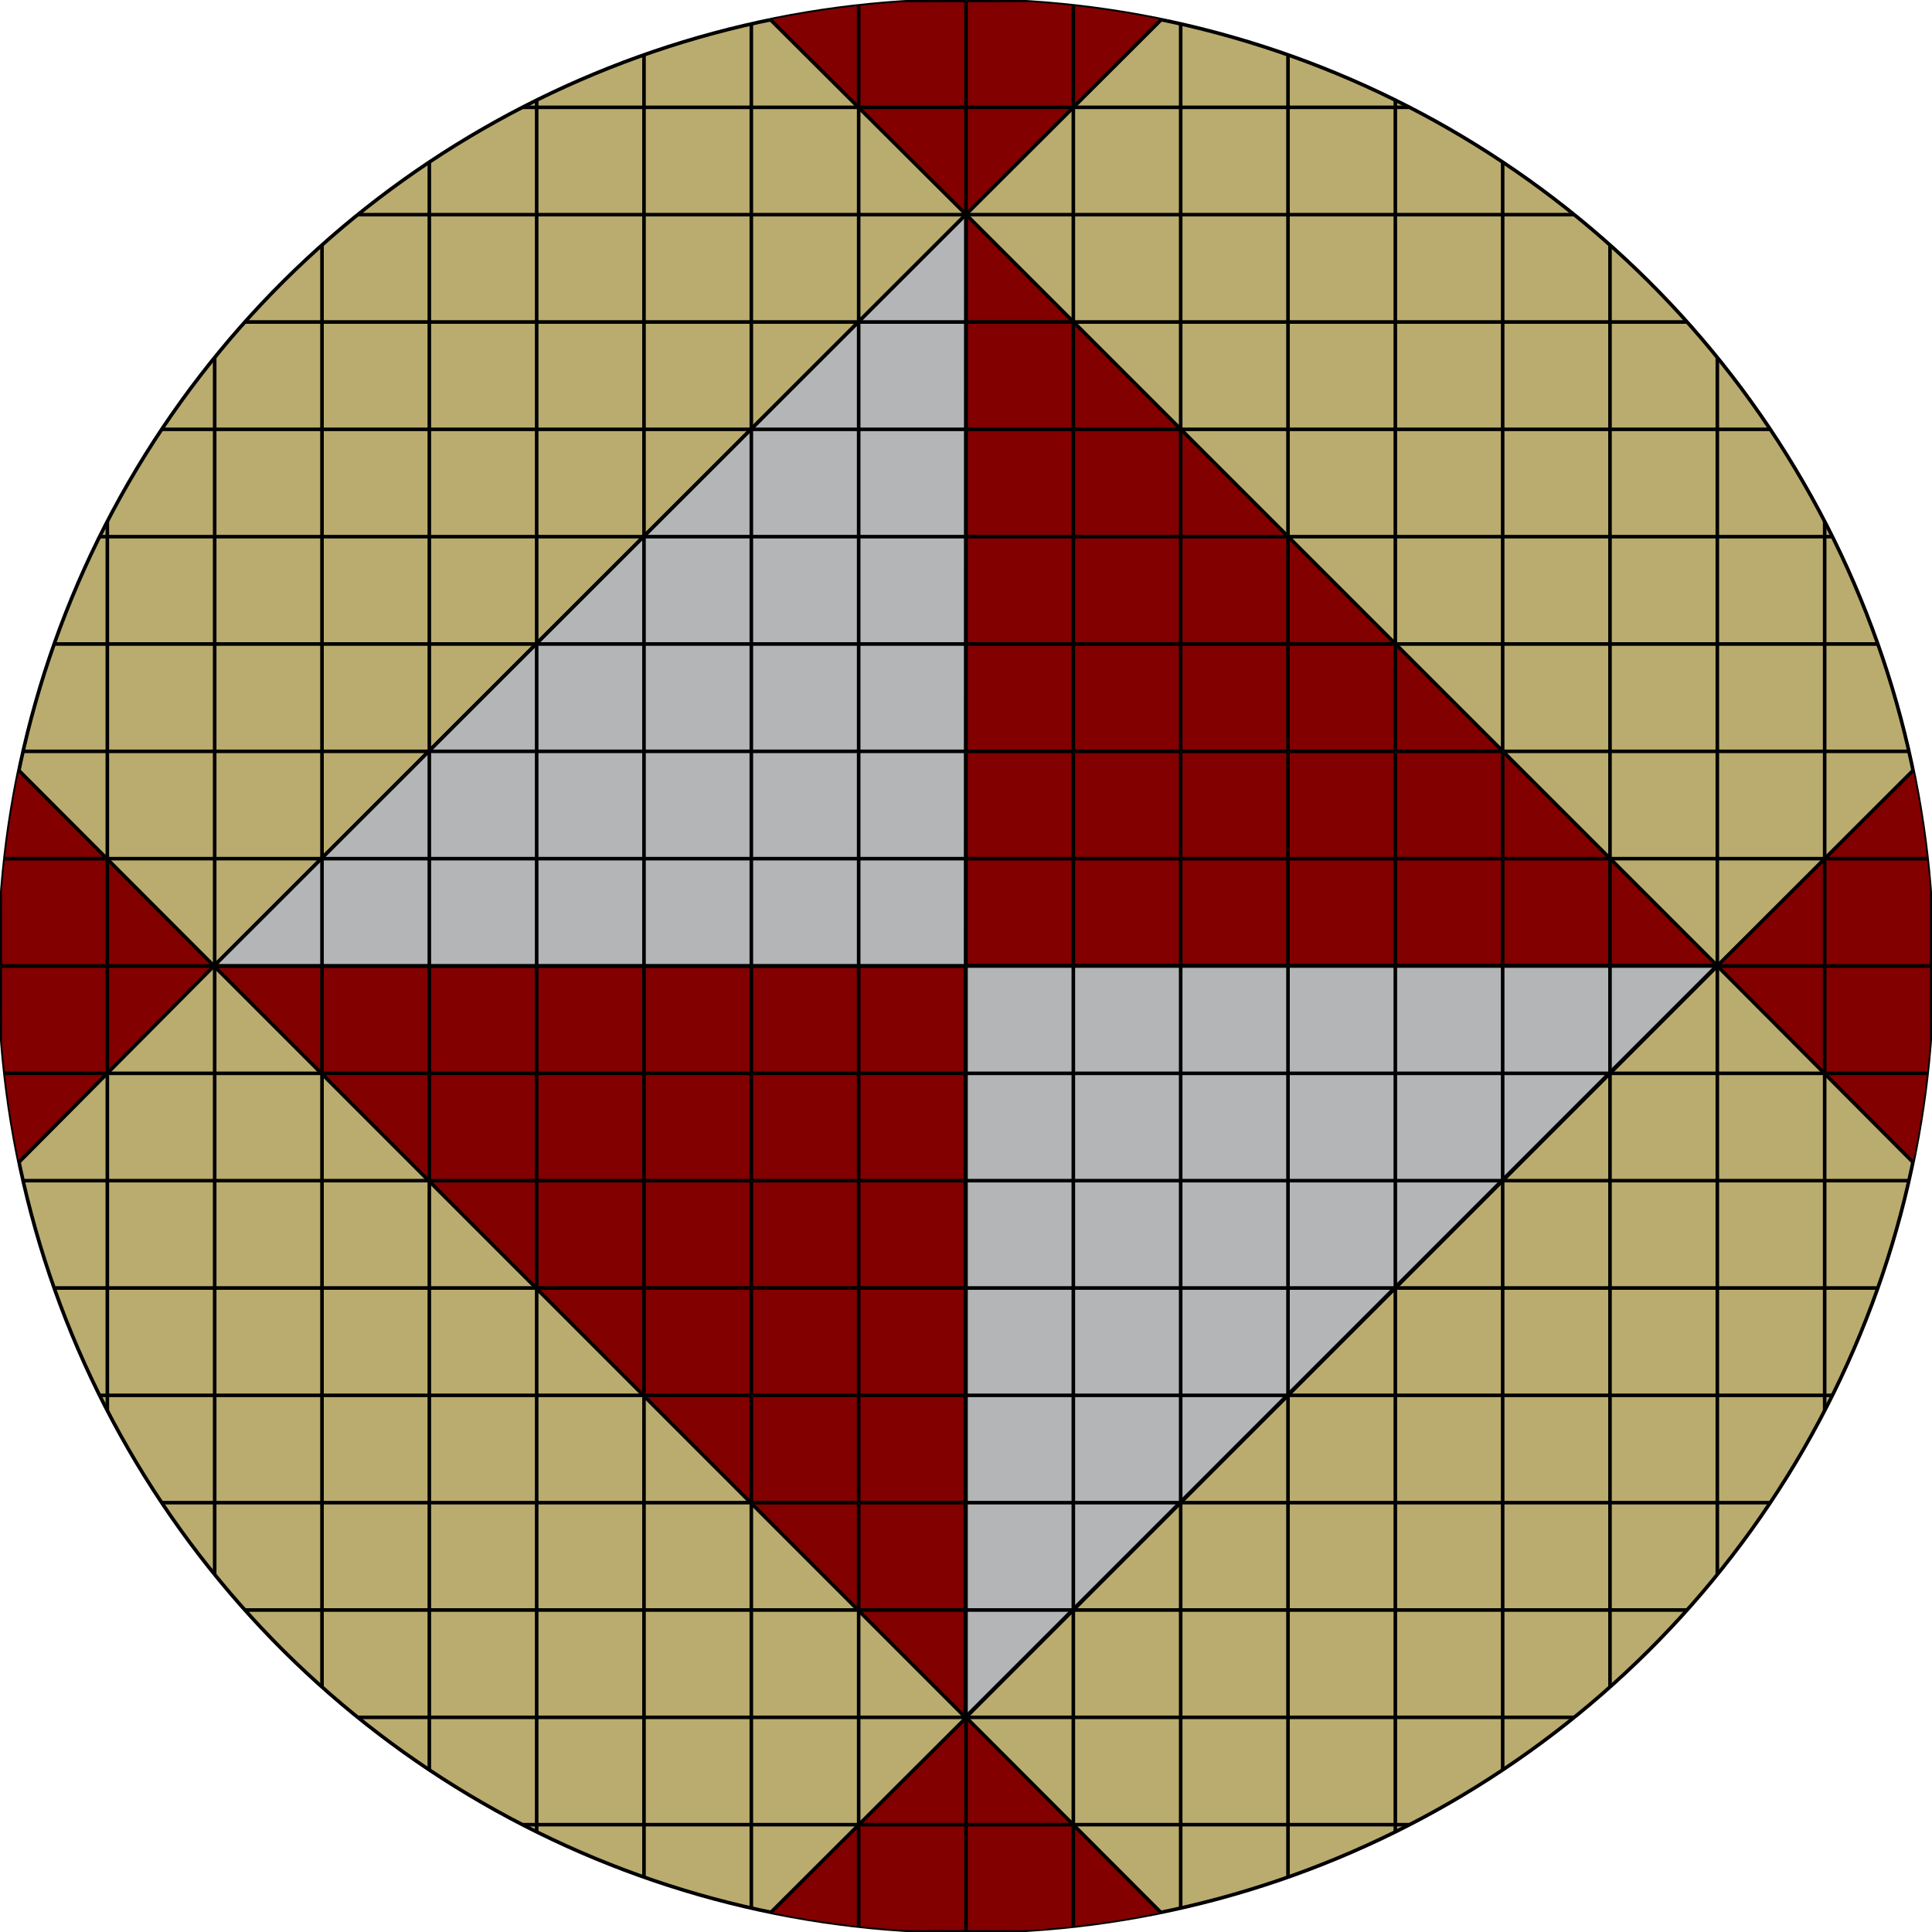
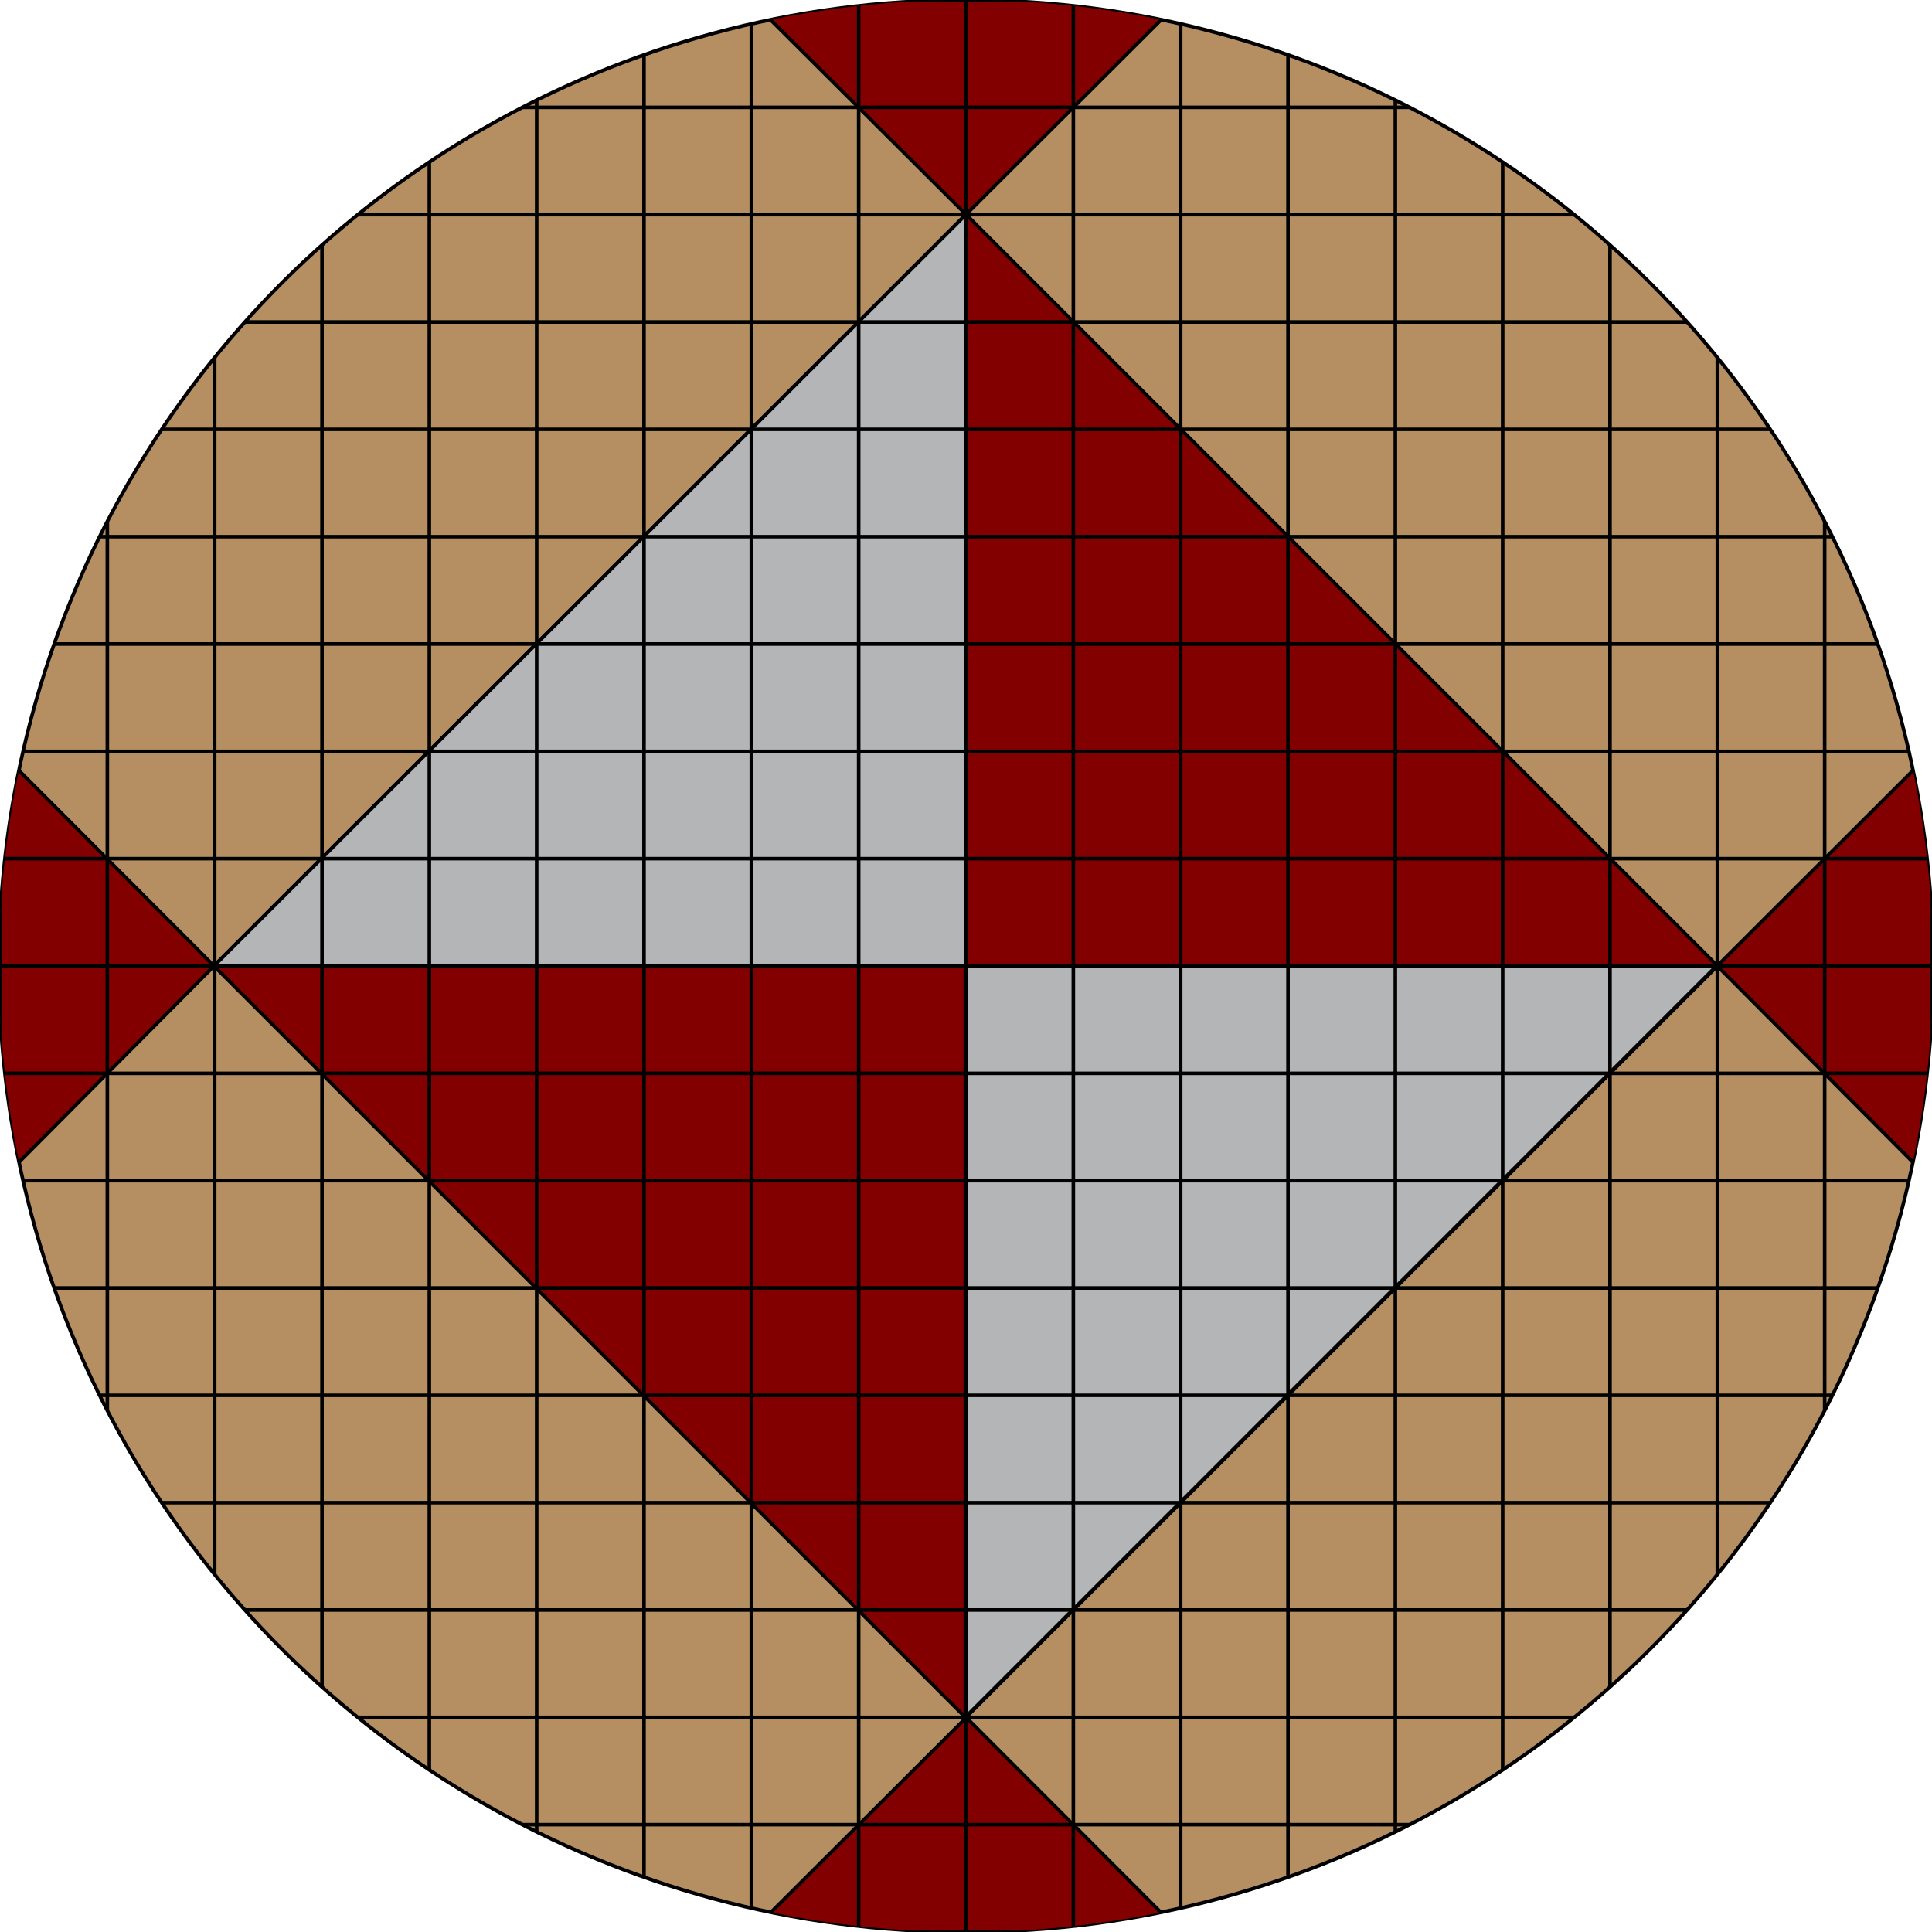
<svg xmlns="http://www.w3.org/2000/svg" width="1620" height="1620" id="svg2" version="1.1">
  <defs id="defs4">
    <clipPath clipPathUnits="userSpaceOnUse" id="clipPath4082">
      <path style="color:#000000;fill:#ffeeaa;fill-opacity:1;fill-rule:nonzero;stroke:#212f3a;stroke-width:3.005;stroke-linecap:butt;stroke-linejoin:round;stroke-miterlimit:4;stroke-opacity:1;stroke-dasharray:none;stroke-dashoffset:0;marker:none;visibility:visible;display:inline;overflow:visible;enable-background:accumulate" id="path4084" d="m 1620,805.684 a 811.439,811.439 0 1 1 -1622.877,0 811.439,811.439 0 1 1 1622.877,0 z" transform="matrix(0.9982269,0,0,0.9982253,2.87234,-561.8943)" />
    </clipPath>
  </defs>
  <g id="layer2" style="display:inline">
-     <path transform="matrix(0,-0.9982269,0.9982253,0,5.746001,1617.128)" d="m 1620,805.684 a 811.439,811.439 0 1 1 -1622.877,0 811.439,811.439 0 1 1 1622.877,0 z" id="path3900" style="color:#000000;fill:#baac6e;fill-opacity:1;fill-rule:nonzero;stroke:#000000;stroke-width:3.005;stroke-linecap:butt;stroke-linejoin:round;stroke-miterlimit:4;stroke-opacity:1;stroke-dasharray:none;stroke-dashoffset:0;marker:none;visibility:visible;display:inline;overflow:visible;enable-background:accumulate" />
+     <path transform="matrix(0,-0.9982269,0.9982253,0,5.746001,1617.128)" d="m 1620,805.684 a 811.439,811.439 0 1 1 -1622.877,0 811.439,811.439 0 1 1 1622.877,0 z" id="path3900" style="color:#000000;fill:#b58f62;fill-opacity:1;fill-rule:nonzero;stroke:#000000;stroke-width:3.005;stroke-linecap:butt;stroke-linejoin:round;stroke-miterlimit:4;stroke-opacity:1;stroke-dasharray:none;stroke-dashoffset:0;marker:none;visibility:visible;display:inline;overflow:visible;enable-background:accumulate" />
  </g>
  <g id="layer1" transform="translate(0,567.6403)">
    <g id="g4033" clip-path="url(#clipPath4082)" transform="matrix(0,-1,1,0,567.6403,1052.36)">
      <g id="g3988">
        <path style="fill:#820000;stroke:#000000;stroke-width:3;stroke-linecap:butt;stroke-linejoin:miter;stroke-opacity:1;fill-opacity:1" d="m 989.844,-0.062 -360.125,0.25 L 810.049,179.432 179.75,809.719 810,1440 l -180.281,179.75 360.125,0.25 -179.688,-179.969 630.014,-630.02 179.642,180.021 -0.25,-360.125 L 1440.171,810.011 810.049,179.432 z M 0,629.906 l -0.25,360.125 180.062,-179.812 z" transform="translate(0,-567.6403)" id="path3912" />
        <path style="fill:#b3b5b6;stroke:#000000;stroke-width:3;stroke-linecap:butt;stroke-linejoin:miter;stroke-opacity:1;fill-opacity:1" d="m 810.049,179.432 0.014,630.006 -630,0 630.375,630.281 0,-630 629.733,0.292 z" transform="translate(0,-567.6403)" id="path3940" />
      </g>
      <g id="g3856" style="display:inline">
        <g id="g3795">
          <path transform="translate(0,-567.6403)" id="path2989" d="M 0,0 0,1620" style="fill:none;stroke:#000000;stroke-width:3;stroke-linecap:butt;stroke-linejoin:miter;stroke-miterlimit:4;stroke-opacity:1;stroke-dasharray:none" />
          <path style="fill:none;stroke:#000000;stroke-width:3;stroke-linecap:butt;stroke-linejoin:miter;stroke-miterlimit:4;stroke-opacity:1;stroke-dasharray:none" d="M 90,-567.64 90,1052.36" id="path2991" />
          <path style="fill:none;stroke:#000000;stroke-width:3;stroke-linecap:butt;stroke-linejoin:miter;stroke-miterlimit:4;stroke-opacity:1;stroke-dasharray:none" d="m 180,-567.64 0,1620" id="path2993" />
          <path id="path2995" d="m 270,-567.64 0,1620" style="fill:none;stroke:#000000;stroke-width:3;stroke-linecap:butt;stroke-linejoin:miter;stroke-miterlimit:4;stroke-opacity:1;stroke-dasharray:none" />
          <path style="fill:none;stroke:#000000;stroke-width:3;stroke-linecap:butt;stroke-linejoin:miter;stroke-miterlimit:4;stroke-opacity:1;stroke-dasharray:none" d="m 360,-567.64 0,1620" id="path2997" />
          <path id="path2999" d="m 450,-567.64 0,1620" style="fill:none;stroke:#000000;stroke-width:3;stroke-linecap:butt;stroke-linejoin:miter;stroke-miterlimit:4;stroke-opacity:1;stroke-dasharray:none" />
          <path id="path3001" d="m 540,-567.64 0,1620" style="fill:none;stroke:#000000;stroke-width:3;stroke-linecap:butt;stroke-linejoin:miter;stroke-miterlimit:4;stroke-opacity:1;stroke-dasharray:none" />
          <path style="fill:none;stroke:#000000;stroke-width:3;stroke-linecap:butt;stroke-linejoin:miter;stroke-miterlimit:4;stroke-opacity:1;stroke-dasharray:none" d="m 630,-567.64 0,1620" id="path3003" />
          <path style="fill:none;stroke:#000000;stroke-width:3;stroke-linecap:butt;stroke-linejoin:miter;stroke-miterlimit:4;stroke-opacity:1;stroke-dasharray:none" d="m 720,-567.64 0,1620" id="path3005" />
          <path id="path3007" d="m 810,-567.64 0,1620" style="fill:none;stroke:#000000;stroke-width:3;stroke-linecap:butt;stroke-linejoin:miter;stroke-miterlimit:4;stroke-opacity:1;stroke-dasharray:none" />
          <path id="path3009" d="m 900,-567.64 0,1620" style="fill:none;stroke:#000000;stroke-width:3;stroke-linecap:butt;stroke-linejoin:miter;stroke-miterlimit:4;stroke-opacity:1;stroke-dasharray:none" />
          <path style="fill:none;stroke:#000000;stroke-width:3;stroke-linecap:butt;stroke-linejoin:miter;stroke-miterlimit:4;stroke-opacity:1;stroke-dasharray:none" d="m 990,-567.64 0,1620" id="path3011" />
          <path id="path3013" d="m 1080,-567.64 0,1620" style="fill:none;stroke:#000000;stroke-width:3;stroke-linecap:butt;stroke-linejoin:miter;stroke-miterlimit:4;stroke-opacity:1;stroke-dasharray:none" />
          <path style="fill:none;stroke:#000000;stroke-width:3;stroke-linecap:butt;stroke-linejoin:miter;stroke-miterlimit:4;stroke-opacity:1;stroke-dasharray:none" d="m 1170,-567.64 0,1620" id="path3015" />
          <path style="fill:none;stroke:#000000;stroke-width:3;stroke-linecap:butt;stroke-linejoin:miter;stroke-miterlimit:4;stroke-opacity:1;stroke-dasharray:none" d="m 1260,-567.64 0,1620" id="path3017" />
          <path id="path3019" d="m 1350,-567.64 0,1620" style="fill:none;stroke:#000000;stroke-width:3;stroke-linecap:butt;stroke-linejoin:miter;stroke-miterlimit:4;stroke-opacity:1;stroke-dasharray:none" />
          <path id="path3021" d="m 1440,-567.64 0,1620" style="fill:none;stroke:#000000;stroke-width:3;stroke-linecap:butt;stroke-linejoin:miter;stroke-miterlimit:4;stroke-opacity:1;stroke-dasharray:none" />
          <path id="path3023" d="m 1530,-567.64 0,1620" style="fill:none;stroke:#000000;stroke-width:3;stroke-linecap:butt;stroke-linejoin:miter;stroke-miterlimit:4;stroke-opacity:1;stroke-dasharray:none" />
          <path style="fill:none;stroke:#000000;stroke-width:3;stroke-linecap:butt;stroke-linejoin:miter;stroke-miterlimit:4;stroke-opacity:1;stroke-dasharray:none" d="m 1620,-567.64 0,1620" id="path3025" />
        </g>
        <g id="g3816" transform="matrix(0,-1,1,0,567.6402,1052.36)">
          <path style="fill:none;stroke:#000000;stroke-width:3;stroke-linecap:butt;stroke-linejoin:miter;stroke-miterlimit:4;stroke-opacity:1;stroke-dasharray:none" d="M 0,0 0,1620" id="path3818" transform="translate(0,-567.6403)" />
          <path id="path3820" d="M 90,-567.64 90,1052.36" style="fill:none;stroke:#000000;stroke-width:3;stroke-linecap:butt;stroke-linejoin:miter;stroke-miterlimit:4;stroke-opacity:1;stroke-dasharray:none" />
          <path id="path3822" d="m 180,-567.64 0,1620" style="fill:none;stroke:#000000;stroke-width:3;stroke-linecap:butt;stroke-linejoin:miter;stroke-miterlimit:4;stroke-opacity:1;stroke-dasharray:none" />
          <path style="fill:none;stroke:#000000;stroke-width:3;stroke-linecap:butt;stroke-linejoin:miter;stroke-miterlimit:4;stroke-opacity:1;stroke-dasharray:none" d="m 270,-567.64 0,1620" id="path3824" />
          <path id="path3826" d="m 360,-567.64 0,1620" style="fill:none;stroke:#000000;stroke-width:3;stroke-linecap:butt;stroke-linejoin:miter;stroke-miterlimit:4;stroke-opacity:1;stroke-dasharray:none" />
          <path style="fill:none;stroke:#000000;stroke-width:3;stroke-linecap:butt;stroke-linejoin:miter;stroke-miterlimit:4;stroke-opacity:1;stroke-dasharray:none" d="m 450,-567.64 0,1620" id="path3828" />
          <path style="fill:none;stroke:#000000;stroke-width:3;stroke-linecap:butt;stroke-linejoin:miter;stroke-miterlimit:4;stroke-opacity:1;stroke-dasharray:none" d="m 540,-567.64 0,1620" id="path3830" />
          <path id="path3832" d="m 630,-567.64 0,1620" style="fill:none;stroke:#000000;stroke-width:3;stroke-linecap:butt;stroke-linejoin:miter;stroke-miterlimit:4;stroke-opacity:1;stroke-dasharray:none" />
          <path id="path3834" d="m 720,-567.64 0,1620" style="fill:none;stroke:#000000;stroke-width:3;stroke-linecap:butt;stroke-linejoin:miter;stroke-miterlimit:4;stroke-opacity:1;stroke-dasharray:none" />
          <path style="fill:none;stroke:#000000;stroke-width:3;stroke-linecap:butt;stroke-linejoin:miter;stroke-miterlimit:4;stroke-opacity:1;stroke-dasharray:none" d="m 810,-567.64 0,1620" id="path3836" />
          <path style="fill:none;stroke:#000000;stroke-width:3;stroke-linecap:butt;stroke-linejoin:miter;stroke-miterlimit:4;stroke-opacity:1;stroke-dasharray:none" d="m 900,-567.64 0,1620" id="path3838" />
          <path id="path3840" d="m 990,-567.64 0,1620" style="fill:none;stroke:#000000;stroke-width:3;stroke-linecap:butt;stroke-linejoin:miter;stroke-miterlimit:4;stroke-opacity:1;stroke-dasharray:none" />
          <path style="fill:none;stroke:#000000;stroke-width:3;stroke-linecap:butt;stroke-linejoin:miter;stroke-miterlimit:4;stroke-opacity:1;stroke-dasharray:none" d="m 1080,-567.64 0,1620" id="path3842" />
          <path id="path3844" d="m 1170,-567.64 0,1620" style="fill:none;stroke:#000000;stroke-width:3;stroke-linecap:butt;stroke-linejoin:miter;stroke-miterlimit:4;stroke-opacity:1;stroke-dasharray:none" />
          <path id="path3846" d="m 1260,-567.64 0,1620" style="fill:none;stroke:#000000;stroke-width:3;stroke-linecap:butt;stroke-linejoin:miter;stroke-miterlimit:4;stroke-opacity:1;stroke-dasharray:none" />
          <path style="fill:none;stroke:#000000;stroke-width:3;stroke-linecap:butt;stroke-linejoin:miter;stroke-miterlimit:4;stroke-opacity:1;stroke-dasharray:none" d="m 1350,-567.64 0,1620" id="path3848" />
          <path style="fill:none;stroke:#000000;stroke-width:3;stroke-linecap:butt;stroke-linejoin:miter;stroke-miterlimit:4;stroke-opacity:1;stroke-dasharray:none" d="m 1440,-567.64 0,1620" id="path3850" />
          <path style="fill:none;stroke:#000000;stroke-width:3;stroke-linecap:butt;stroke-linejoin:miter;stroke-miterlimit:4;stroke-opacity:1;stroke-dasharray:none" d="m 1530,-567.64 0,1620" id="path3852" />
          <path id="path3854" d="m 1620,-567.64 0,1620" style="fill:none;stroke:#000000;stroke-width:3;stroke-linecap:butt;stroke-linejoin:miter;stroke-miterlimit:4;stroke-opacity:1;stroke-dasharray:none" />
        </g>
      </g>
    </g>
  </g>
</svg>
